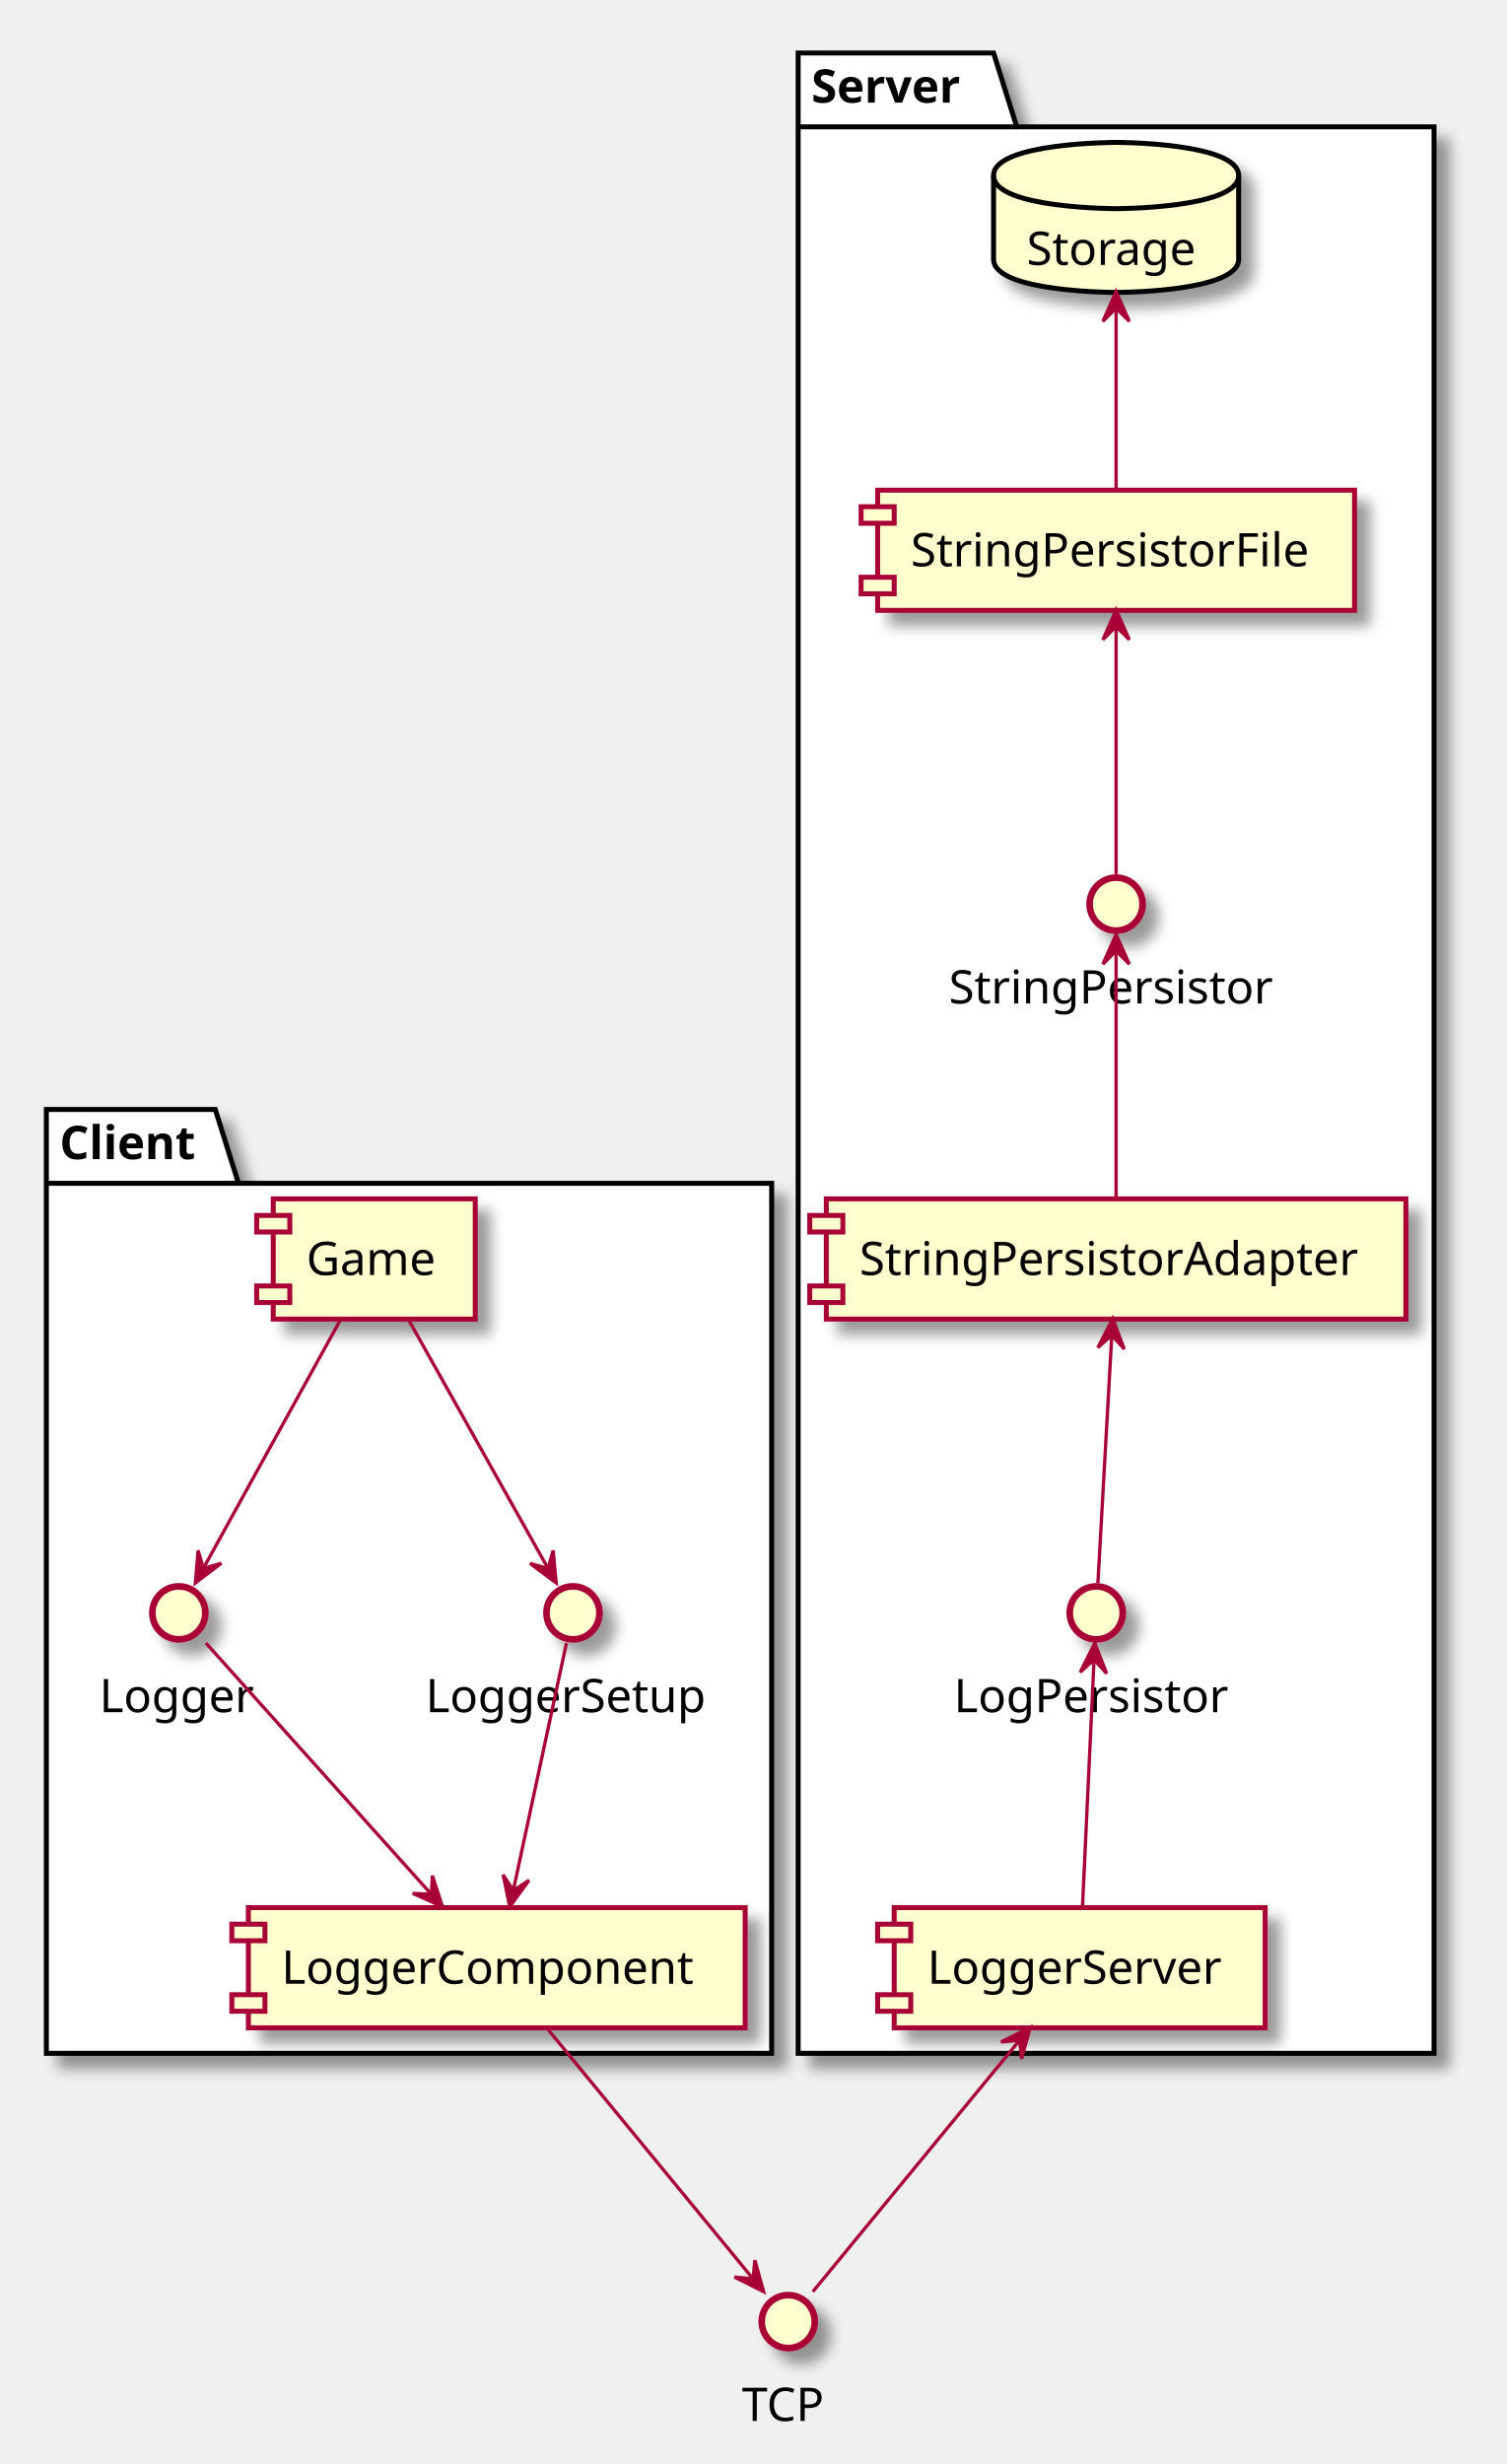
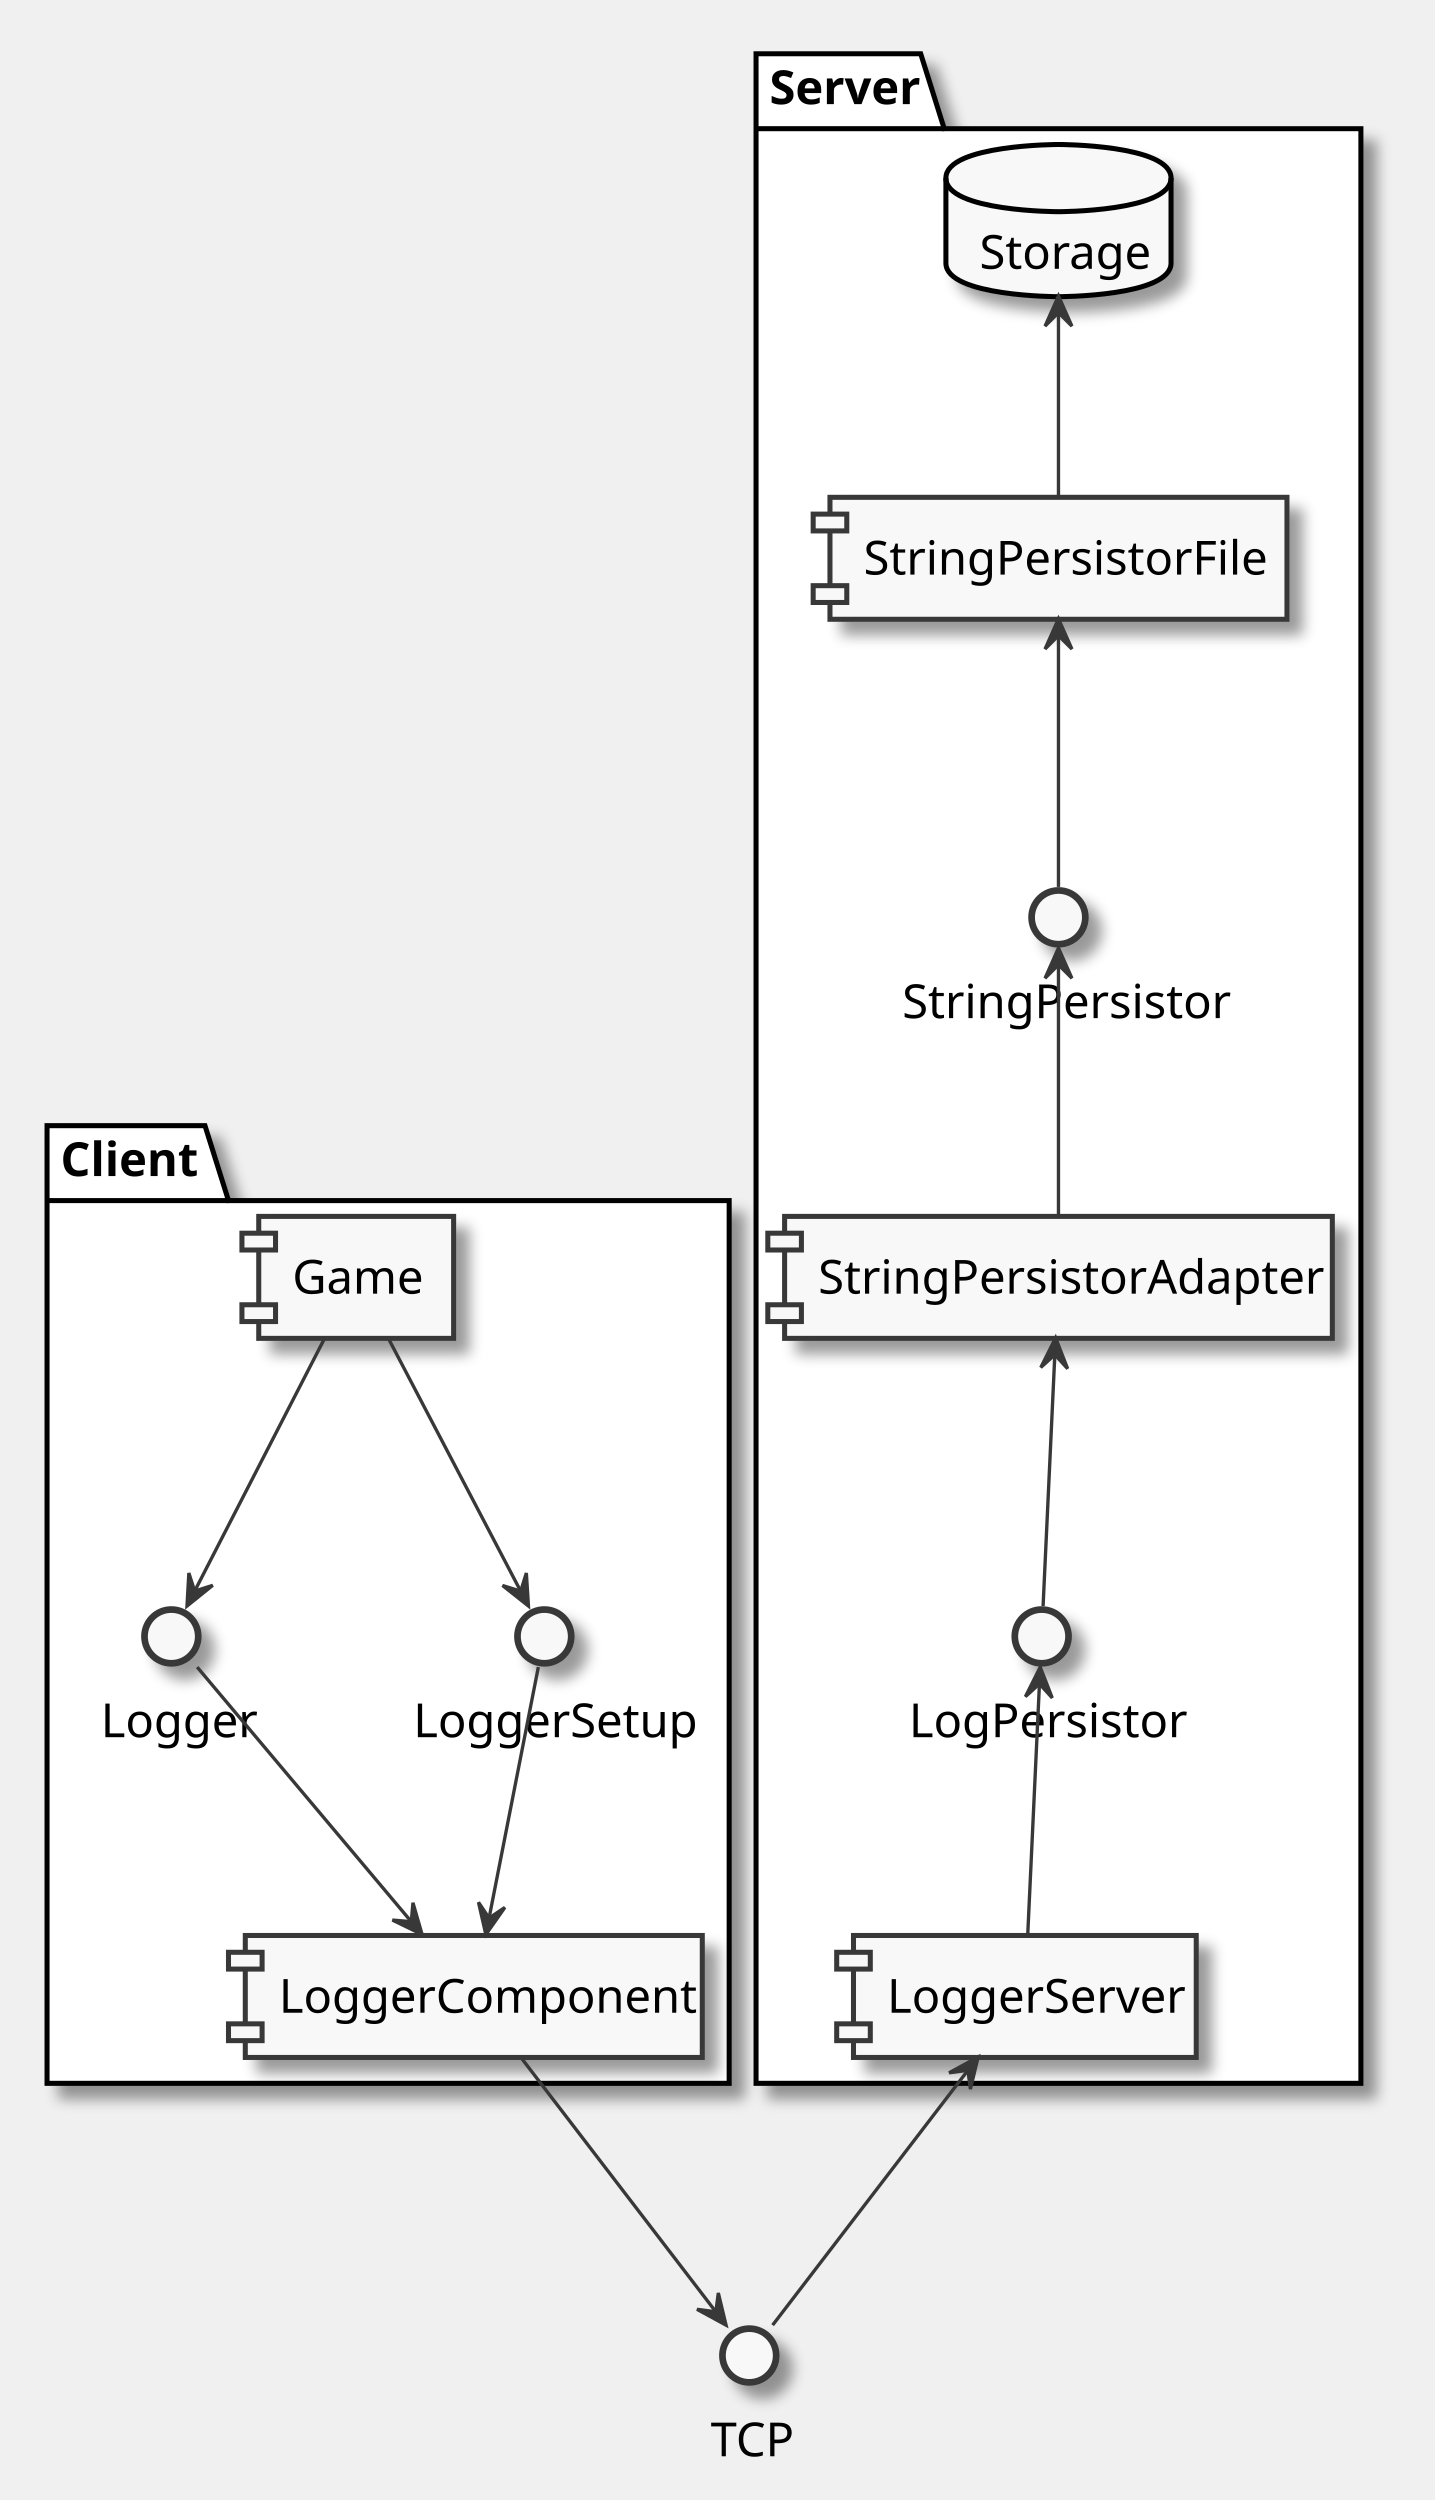
- <svg xmlns="http://www.w3.org/2000/svg" contentScriptType="application/ecmascript" contentStyleType="text/css" height="744px" preserveAspectRatio="none" style="width:455px;height:744px;" version="1.1" viewBox="0 0 455 744" width="455px" zoomAndPan="magnify">
+ <svg xmlns="http://www.w3.org/2000/svg" contentScriptType="application/ecmascript" contentStyleType="text/css" height="744px" preserveAspectRatio="none" style="width:427px;height:744px;" version="1.1" viewBox="0 0 427 744" width="427px" zoomAndPan="magnify">
  <defs>
-     <filter height="300%" id="foipe7b4dodhz" width="300%" x="-1" y="-1">
+     <filter height="300%" id="f6qhxwzw4bxr3" width="300%" x="-1" y="-1">
      <feGaussianBlur result="blurOut" stdDeviation="2.0" />
      <feColorMatrix in="blurOut" result="blurOut2" type="matrix" values="0 0 0 0 0 0 0 0 0 0 0 0 0 0 0 0 0 0 .4 0" />
      <feOffset dx="4.0" dy="4.0" in="blurOut2" result="blurOut3" />
      <feBlend in="SourceGraphic" in2="blurOut3" mode="normal" />
    </filter>
  </defs>
  <g>
-     <polygon fill="#FFFFFF" filter="url(#foipe7b4dodhz)" points="14,335,65,335,72,357.297,233,357.297,233,620,14,620,14,335" style="stroke: #000000; stroke-width: 1.5;" />
-     <line style="stroke: #000000; stroke-width: 1.5;" x1="14" x2="72" y1="357.297" y2="357.297" />
-     <text fill="#000000" font-family="sans-serif" font-size="14" font-weight="bold" lengthAdjust="spacingAndGlyphs" textLength="45" x="18" y="349.995">Client</text>
-     <polygon fill="#FFFFFF" filter="url(#foipe7b4dodhz)" points="241,16,300,16,307,38.297,433,38.297,433,620,241,620,241,16" style="stroke: #000000; stroke-width: 1.5;" />
-     <line style="stroke: #000000; stroke-width: 1.5;" x1="241" x2="307" y1="38.297" y2="38.297" />
-     <text fill="#000000" font-family="sans-serif" font-size="14" font-weight="bold" lengthAdjust="spacingAndGlyphs" textLength="53" x="245" y="30.995">Server</text>
-     <rect fill="#FEFECE" filter="url(#foipe7b4dodhz)" height="36.297" style="stroke: #A80036; stroke-width: 1.5;" width="61" x="82.5" y="362" />
-     <rect fill="#FEFECE" height="5" style="stroke: #A80036; stroke-width: 1.5;" width="10" x="77.5" y="367" />
-     <rect fill="#FEFECE" height="5" style="stroke: #A80036; stroke-width: 1.5;" width="10" x="77.5" y="388.297" />
-     <text fill="#000000" font-family="sans-serif" font-size="14" lengthAdjust="spacingAndGlyphs" textLength="41" x="92.5" y="384.995">Game</text>
-     <ellipse cx="54" cy="487" fill="#FEFECE" filter="url(#foipe7b4dodhz)" rx="8" ry="8" style="stroke: #A80036; stroke-width: 2.0;" />
-     <text fill="#000000" font-family="sans-serif" font-size="14" lengthAdjust="spacingAndGlyphs" textLength="48" x="30" y="516.995">Logger</text>
-     <ellipse cx="173" cy="487" fill="#FEFECE" filter="url(#foipe7b4dodhz)" rx="8" ry="8" style="stroke: #A80036; stroke-width: 2.0;" />
-     <text fill="#000000" font-family="sans-serif" font-size="14" lengthAdjust="spacingAndGlyphs" textLength="89" x="128.5" y="516.995">LoggerSetup</text>
-     <rect fill="#FEFECE" filter="url(#foipe7b4dodhz)" height="36.297" style="stroke: #A80036; stroke-width: 1.5;" width="150" x="75" y="576" />
-     <rect fill="#FEFECE" height="5" style="stroke: #A80036; stroke-width: 1.5;" width="10" x="70" y="581" />
-     <rect fill="#FEFECE" height="5" style="stroke: #A80036; stroke-width: 1.5;" width="10" x="70" y="602.297" />
-     <text fill="#000000" font-family="sans-serif" font-size="14" lengthAdjust="spacingAndGlyphs" textLength="130" x="85" y="598.995">LoggerComponent</text>
-     <path d="M300,53 C300,43 337,43 337,43 C337,43 374,43 374,53 L374,78.297 C374,88.297 337,88.297 337,88.297 C337,88.297 300,88.297 300,78.297 L300,53 " fill="#FEFECE" filter="url(#foipe7b4dodhz)" style="stroke: #000000; stroke-width: 1.5;" />
-     <path d="M300,53 C300,63 337,63 337,63 C337,63 374,63 374,53 " fill="none" style="stroke: #000000; stroke-width: 1.5;" />
-     <text fill="#000000" font-family="sans-serif" font-size="14" lengthAdjust="spacingAndGlyphs" textLength="54" x="310" y="79.995">Storage</text>
-     <rect fill="#FEFECE" filter="url(#foipe7b4dodhz)" height="36.297" style="stroke: #A80036; stroke-width: 1.5;" width="112" x="270" y="576" />
-     <rect fill="#FEFECE" height="5" style="stroke: #A80036; stroke-width: 1.5;" width="10" x="265" y="581" />
-     <rect fill="#FEFECE" height="5" style="stroke: #A80036; stroke-width: 1.5;" width="10" x="265" y="602.297" />
-     <text fill="#000000" font-family="sans-serif" font-size="14" lengthAdjust="spacingAndGlyphs" textLength="92" x="280" y="598.995">LoggerServer</text>
-     <ellipse cx="331" cy="487" fill="#FEFECE" filter="url(#foipe7b4dodhz)" rx="8" ry="8" style="stroke: #A80036; stroke-width: 2.0;" />
-     <text fill="#000000" font-family="sans-serif" font-size="14" lengthAdjust="spacingAndGlyphs" textLength="86" x="288" y="516.995">LogPersistor</text>
-     <rect fill="#FEFECE" filter="url(#foipe7b4dodhz)" height="36.297" style="stroke: #A80036; stroke-width: 1.5;" width="175" x="249.5" y="362" />
-     <rect fill="#FEFECE" height="5" style="stroke: #A80036; stroke-width: 1.5;" width="10" x="244.5" y="367" />
-     <rect fill="#FEFECE" height="5" style="stroke: #A80036; stroke-width: 1.5;" width="10" x="244.5" y="388.297" />
-     <text fill="#000000" font-family="sans-serif" font-size="14" lengthAdjust="spacingAndGlyphs" textLength="155" x="259.5" y="384.995">StringPersistorAdapter</text>
-     <ellipse cx="337" cy="273" fill="#FEFECE" filter="url(#foipe7b4dodhz)" rx="8" ry="8" style="stroke: #A80036; stroke-width: 2.0;" />
-     <text fill="#000000" font-family="sans-serif" font-size="14" lengthAdjust="spacingAndGlyphs" textLength="101" x="286.5" y="302.995">StringPersistor</text>
-     <rect fill="#FEFECE" filter="url(#foipe7b4dodhz)" height="36.297" style="stroke: #A80036; stroke-width: 1.5;" width="144" x="265" y="148" />
-     <rect fill="#FEFECE" height="5" style="stroke: #A80036; stroke-width: 1.5;" width="10" x="260" y="153" />
-     <rect fill="#FEFECE" height="5" style="stroke: #A80036; stroke-width: 1.5;" width="10" x="260" y="174.297" />
-     <text fill="#000000" font-family="sans-serif" font-size="14" lengthAdjust="spacingAndGlyphs" textLength="124" x="275" y="170.995">StringPersistorFile</text>
-     <ellipse cx="238" cy="701" fill="#FEFECE" filter="url(#foipe7b4dodhz)" rx="8" ry="8" style="stroke: #A80036; stroke-width: 2.0;" />
-     <text fill="#000000" font-family="sans-serif" font-size="14" lengthAdjust="spacingAndGlyphs" textLength="28" x="224" y="730.995">TCP</text>
-     <path d="M102.992,398.151 C91.232,419.478 71.993,454.37 61.464,473.464 " fill="none" id="Game-Logger" style="stroke: #A80036; stroke-width: 1.0;" />
-     <polygon fill="#A80036" points="58.984,477.961,66.833,472.011,61.399,473.582,59.827,468.148,58.984,477.961" style="stroke: #A80036; stroke-width: 1.0;" />
-     <path d="M123.178,398.151 C135.137,419.478 154.703,454.37 165.41,473.464 " fill="none" id="Game-LoggerSetup" style="stroke: #A80036; stroke-width: 1.0;" />
-     <polygon fill="#A80036" points="167.931,477.961,167.018,468.154,165.486,473.6,160.04,472.067,167.931,477.961" style="stroke: #A80036; stroke-width: 1.0;" />
-     <path d="M62.185,496.123 C77.101,512.748 109.102,548.416 130.075,571.792 " fill="none" id="Logger-LoggerComponent" style="stroke: #A80036; stroke-width: 1.0;" />
-     <polygon fill="#A80036" points="133.599,575.72,130.566,566.35,130.26,571.998,124.612,571.692,133.599,575.72" style="stroke: #A80036; stroke-width: 1.0;" />
-     <path d="M171.039,496.123 C167.524,512.473 160.051,547.242 155.025,570.623 " fill="none" id="LoggerSetup-LoggerComponent" style="stroke: #A80036; stroke-width: 1.0;" />
-     <polygon fill="#A80036" points="153.929,575.72,159.732,567.762,154.98,570.832,151.91,566.08,153.929,575.72" style="stroke: #A80036; stroke-width: 1.0;" />
-     <path d="M164.928,612.151 C182.617,633.659 211.651,668.962 227.264,687.947 " fill="none" id="LoggerComponent-TCP" style="stroke: #A80036; stroke-width: 1.0;" />
-     <polygon fill="#A80036" points="230.566,691.961,227.939,682.469,227.39,688.099,221.76,687.551,230.566,691.961" style="stroke: #A80036; stroke-width: 1.0;" />
-     <path d="M307.838,616.084 C288.582,639.497 259.102,675.342 245.434,691.961 " fill="none" id="LoggerServer-TCP" style="stroke: #A80036; stroke-width: 1.0;" />
-     <polygon fill="#A80036" points="311.072,612.151,302.266,616.561,307.896,616.013,308.445,621.643,311.072,612.151" style="stroke: #A80036; stroke-width: 1.0;" />
-     <path d="M330.318,501.601 C329.418,520.864 327.833,554.773 326.854,575.72 " fill="none" id="LogPersistor-LoggerServer" style="stroke: #A80036; stroke-width: 1.0;" />
-     <polygon fill="#A80036" points="330.574,496.123,326.158,504.926,330.34,501.117,334.149,505.3,330.574,496.123" style="stroke: #A80036; stroke-width: 1.0;" />
-     <path d="M335.696,403.255 C334.383,426.677 332.423,461.617 331.507,477.961 " fill="none" id="StringPersistorAdapter-LogPersistor" style="stroke: #A80036; stroke-width: 1.0;" />
-     <polygon fill="#A80036" points="335.982,398.151,331.484,406.913,335.702,403.143,339.472,407.361,335.982,398.151" style="stroke: #A80036; stroke-width: 1.0;" />
-     <path d="M337,287.601 C337,306.864 337,340.773 337,361.72 " fill="none" id="StringPersistor-StringPersistorAdapter" style="stroke: #A80036; stroke-width: 1.0;" />
-     <polygon fill="#A80036" points="337,282.123,333,291.123,337,287.123,341,291.123,337,282.123" style="stroke: #A80036; stroke-width: 1.0;" />
-     <path d="M337,189.255 C337,212.677 337,247.617 337,263.961 " fill="none" id="StringPersistorFile-StringPersistor" style="stroke: #A80036; stroke-width: 1.0;" />
-     <polygon fill="#A80036" points="337,184.151,333,193.151,337,189.151,341,193.151,337,184.151" style="stroke: #A80036; stroke-width: 1.0;" />
-     <path d="M337,93.303 C337,110.725 337,132.677 337,147.877 " fill="none" id="Storage-StringPersistorFile" style="stroke: #A80036; stroke-width: 1.0;" />
-     <polygon fill="#A80036" points="337,88.054,333,97.054,337,93.054,341,97.054,337,88.054" style="stroke: #A80036; stroke-width: 1.0;" />
+     <polygon fill="#FFFFFF" filter="url(#f6qhxwzw4bxr3)" points="14,335,61,335,68,357.297,217,357.297,217,620,14,620,14,335" style="stroke: #000000; stroke-width: 1.5;" />
+     <line style="stroke: #000000; stroke-width: 1.5;" x1="14" x2="68" y1="357.297" y2="357.297" />
+     <text fill="#000000" font-family="Droid Sans" font-size="14" font-weight="bold" lengthAdjust="spacingAndGlyphs" textLength="41" x="18" y="349.995">Client</text>
+     <polygon fill="#FFFFFF" filter="url(#f6qhxwzw4bxr3)" points="225,16,274,16,281,38.297,405,38.297,405,620,225,620,225,16" style="stroke: #000000; stroke-width: 1.5;" />
+     <line style="stroke: #000000; stroke-width: 1.5;" x1="225" x2="281" y1="38.297" y2="38.297" />
+     <text fill="#000000" font-family="Droid Sans" font-size="14" font-weight="bold" lengthAdjust="spacingAndGlyphs" textLength="43" x="229" y="30.995">Server</text>
+     <rect fill="#F8F8F8" filter="url(#f6qhxwzw4bxr3)" height="36.297" style="stroke: #383838; stroke-width: 1.5;" width="58" x="77" y="362" />
+     <rect fill="#F8F8F8" height="5" style="stroke: #383838; stroke-width: 1.5;" width="10" x="72" y="367" />
+     <rect fill="#F8F8F8" height="5" style="stroke: #383838; stroke-width: 1.5;" width="10" x="72" y="388.297" />
+     <text fill="#000000" font-family="Droid Sans" font-size="14" lengthAdjust="spacingAndGlyphs" textLength="38" x="87" y="384.995">Game</text>
+     <ellipse cx="51" cy="487" fill="#F8F8F8" filter="url(#f6qhxwzw4bxr3)" rx="8" ry="8" style="stroke: #383838; stroke-width: 2.0;" />
+     <text fill="#000000" font-family="Droid Sans" font-size="14" lengthAdjust="spacingAndGlyphs" textLength="42" x="30" y="516.995">Logger</text>
+     <ellipse cx="162" cy="487" fill="#F8F8F8" filter="url(#f6qhxwzw4bxr3)" rx="8" ry="8" style="stroke: #383838; stroke-width: 2.0;" />
+     <text fill="#000000" font-family="Droid Sans" font-size="14" lengthAdjust="spacingAndGlyphs" textLength="78" x="123" y="516.995">LoggerSetup</text>
+     <rect fill="#F8F8F8" filter="url(#f6qhxwzw4bxr3)" height="36.297" style="stroke: #383838; stroke-width: 1.5;" width="136" x="73" y="576" />
+     <rect fill="#F8F8F8" height="5" style="stroke: #383838; stroke-width: 1.5;" width="10" x="68" y="581" />
+     <rect fill="#F8F8F8" height="5" style="stroke: #383838; stroke-width: 1.5;" width="10" x="68" y="602.297" />
+     <text fill="#000000" font-family="Droid Sans" font-size="14" lengthAdjust="spacingAndGlyphs" textLength="116" x="83" y="598.995">LoggerComponent</text>
+     <path d="M281.5,53 C281.5,43 315,43 315,43 C315,43 348.5,43 348.5,53 L348.5,78.297 C348.5,88.297 315,88.297 315,88.297 C315,88.297 281.5,88.297 281.5,78.297 L281.5,53 " fill="#F8F8F8" filter="url(#f6qhxwzw4bxr3)" style="stroke: #000000; stroke-width: 1.5;" />
+     <path d="M281.5,53 C281.5,63 315,63 315,63 C315,63 348.5,63 348.5,53 " fill="none" style="stroke: #000000; stroke-width: 1.5;" />
+     <text fill="#000000" font-family="Droid Sans" font-size="14" lengthAdjust="spacingAndGlyphs" textLength="47" x="291.5" y="79.995">Storage</text>
+     <rect fill="#F8F8F8" filter="url(#f6qhxwzw4bxr3)" height="36.297" style="stroke: #383838; stroke-width: 1.5;" width="102" x="254" y="576" />
+     <rect fill="#F8F8F8" height="5" style="stroke: #383838; stroke-width: 1.5;" width="10" x="249" y="581" />
+     <rect fill="#F8F8F8" height="5" style="stroke: #383838; stroke-width: 1.5;" width="10" x="249" y="602.297" />
+     <text fill="#000000" font-family="Droid Sans" font-size="14" lengthAdjust="spacingAndGlyphs" textLength="82" x="264" y="598.995">LoggerServer</text>
+     <ellipse cx="310" cy="487" fill="#F8F8F8" filter="url(#f6qhxwzw4bxr3)" rx="8" ry="8" style="stroke: #383838; stroke-width: 2.0;" />
+     <text fill="#000000" font-family="Droid Sans" font-size="14" lengthAdjust="spacingAndGlyphs" textLength="79" x="270.5" y="516.995">LogPersistor</text>
+     <rect fill="#F8F8F8" filter="url(#f6qhxwzw4bxr3)" height="36.297" style="stroke: #383838; stroke-width: 1.5;" width="163" x="233.5" y="362" />
+     <rect fill="#F8F8F8" height="5" style="stroke: #383838; stroke-width: 1.5;" width="10" x="228.5" y="367" />
+     <rect fill="#F8F8F8" height="5" style="stroke: #383838; stroke-width: 1.5;" width="10" x="228.5" y="388.297" />
+     <text fill="#000000" font-family="Droid Sans" font-size="14" lengthAdjust="spacingAndGlyphs" textLength="143" x="243.5" y="384.995">StringPersistorAdapter</text>
+     <ellipse cx="315" cy="273" fill="#F8F8F8" filter="url(#f6qhxwzw4bxr3)" rx="8" ry="8" style="stroke: #383838; stroke-width: 2.0;" />
+     <text fill="#000000" font-family="Droid Sans" font-size="14" lengthAdjust="spacingAndGlyphs" textLength="93" x="268.5" y="302.995">StringPersistor</text>
+     <rect fill="#F8F8F8" filter="url(#f6qhxwzw4bxr3)" height="36.297" style="stroke: #383838; stroke-width: 1.5;" width="136" x="247" y="148" />
+     <rect fill="#F8F8F8" height="5" style="stroke: #383838; stroke-width: 1.5;" width="10" x="242" y="153" />
+     <rect fill="#F8F8F8" height="5" style="stroke: #383838; stroke-width: 1.5;" width="10" x="242" y="174.297" />
+     <text fill="#000000" font-family="Droid Sans" font-size="14" lengthAdjust="spacingAndGlyphs" textLength="116" x="257" y="170.995">StringPersistorFile</text>
+     <ellipse cx="223" cy="701" fill="#F8F8F8" filter="url(#f6qhxwzw4bxr3)" rx="8" ry="8" style="stroke: #383838; stroke-width: 2.0;" />
+     <text fill="#000000" font-family="Droid Sans" font-size="14" lengthAdjust="spacingAndGlyphs" textLength="23" x="211.5" y="730.995">TCP</text>
+     <path d="M96.67,398.151 C85.708,419.478 67.773,454.37 57.958,473.464 " fill="none" id="Game-Logger" style="stroke: #383838; stroke-width: 1.0;" />
+     <polygon fill="#383838" points="55.646,477.961,63.318,471.785,57.932,473.514,56.203,468.128,55.646,477.961" style="stroke: #383838; stroke-width: 1.0;" />
+     <path d="M115.5,398.151 C126.661,419.478 144.922,454.37 154.916,473.464 " fill="none" id="Game-LoggerSetup" style="stroke: #383838; stroke-width: 1.0;" />
+     <polygon fill="#383838" points="157.269,477.961,156.64,468.132,154.951,473.531,149.552,471.841,157.269,477.961" style="stroke: #383838; stroke-width: 1.0;" />
+     <path d="M58.673,496.123 C72.657,512.748 102.658,548.416 122.321,571.792 " fill="none" id="Logger-LoggerComponent" style="stroke: #383838; stroke-width: 1.0;" />
+     <polygon fill="#383838" points="125.624,575.72,122.892,566.258,122.406,571.894,116.77,571.407,125.624,575.72" style="stroke: #383838; stroke-width: 1.0;" />
+     <path d="M160.21,496.123 C157,512.473 150.177,547.242 145.588,570.623 " fill="none" id="LoggerSetup-LoggerComponent" style="stroke: #383838; stroke-width: 1.0;" />
+     <polygon fill="#383838" points="144.588,575.72,150.246,567.659,145.551,570.814,142.396,566.118,144.588,575.72" style="stroke: #383838; stroke-width: 1.0;" />
+     <path d="M154.91,612.151 C171.393,633.659 198.447,668.962 212.996,687.947 " fill="none" id="LoggerComponent-TCP" style="stroke: #383838; stroke-width: 1.0;" />
+     <polygon fill="#383838" points="216.073,691.961,213.773,682.384,213.031,687.992,207.423,687.25,216.073,691.961" style="stroke: #383838; stroke-width: 1.0;" />
+     <path d="M287.853,616.375 C269.906,639.793 242.61,675.411 229.927,691.961 " fill="none" id="LoggerServer-TCP" style="stroke: #383838; stroke-width: 1.0;" />
+     <polygon fill="#383838" points="291.09,612.151,282.44,616.861,288.048,616.12,288.79,621.728,291.09,612.151" style="stroke: #383838; stroke-width: 1.0;" />
+     <path d="M309.318,501.601 C308.418,520.864 306.833,554.773 305.854,575.72 " fill="none" id="LogPersistor-LoggerServer" style="stroke: #383838; stroke-width: 1.0;" />
+     <polygon fill="#383838" points="309.574,496.123,305.158,504.926,309.34,501.117,313.149,505.3,309.574,496.123" style="stroke: #383838; stroke-width: 1.0;" />
+     <path d="M313.913,403.255 C312.819,426.677 311.186,461.617 310.422,477.961 " fill="none" id="StringPersistorAdapter-LogPersistor" style="stroke: #383838; stroke-width: 1.0;" />
+     <polygon fill="#383838" points="314.152,398.151,309.736,406.954,313.918,403.146,317.727,407.328,314.152,398.151" style="stroke: #383838; stroke-width: 1.0;" />
+     <path d="M315,287.601 C315,306.864 315,340.773 315,361.72 " fill="none" id="StringPersistor-StringPersistorAdapter" style="stroke: #383838; stroke-width: 1.0;" />
+     <polygon fill="#383838" points="315,282.123,311,291.123,315,287.123,319,291.123,315,282.123" style="stroke: #383838; stroke-width: 1.0;" />
+     <path d="M315,189.255 C315,212.677 315,247.617 315,263.961 " fill="none" id="StringPersistorFile-StringPersistor" style="stroke: #383838; stroke-width: 1.0;" />
+     <polygon fill="#383838" points="315,184.151,311,193.151,315,189.151,319,193.151,315,184.151" style="stroke: #383838; stroke-width: 1.0;" />
+     <path d="M315,93.303 C315,110.725 315,132.677 315,147.877 " fill="none" id="Storage-StringPersistorFile" style="stroke: #383838; stroke-width: 1.0;" />
+     <polygon fill="#383838" points="315,88.054,311,97.054,315,93.054,319,97.054,315,88.054" style="stroke: #383838; stroke-width: 1.0;" />
  </g>
</svg>
